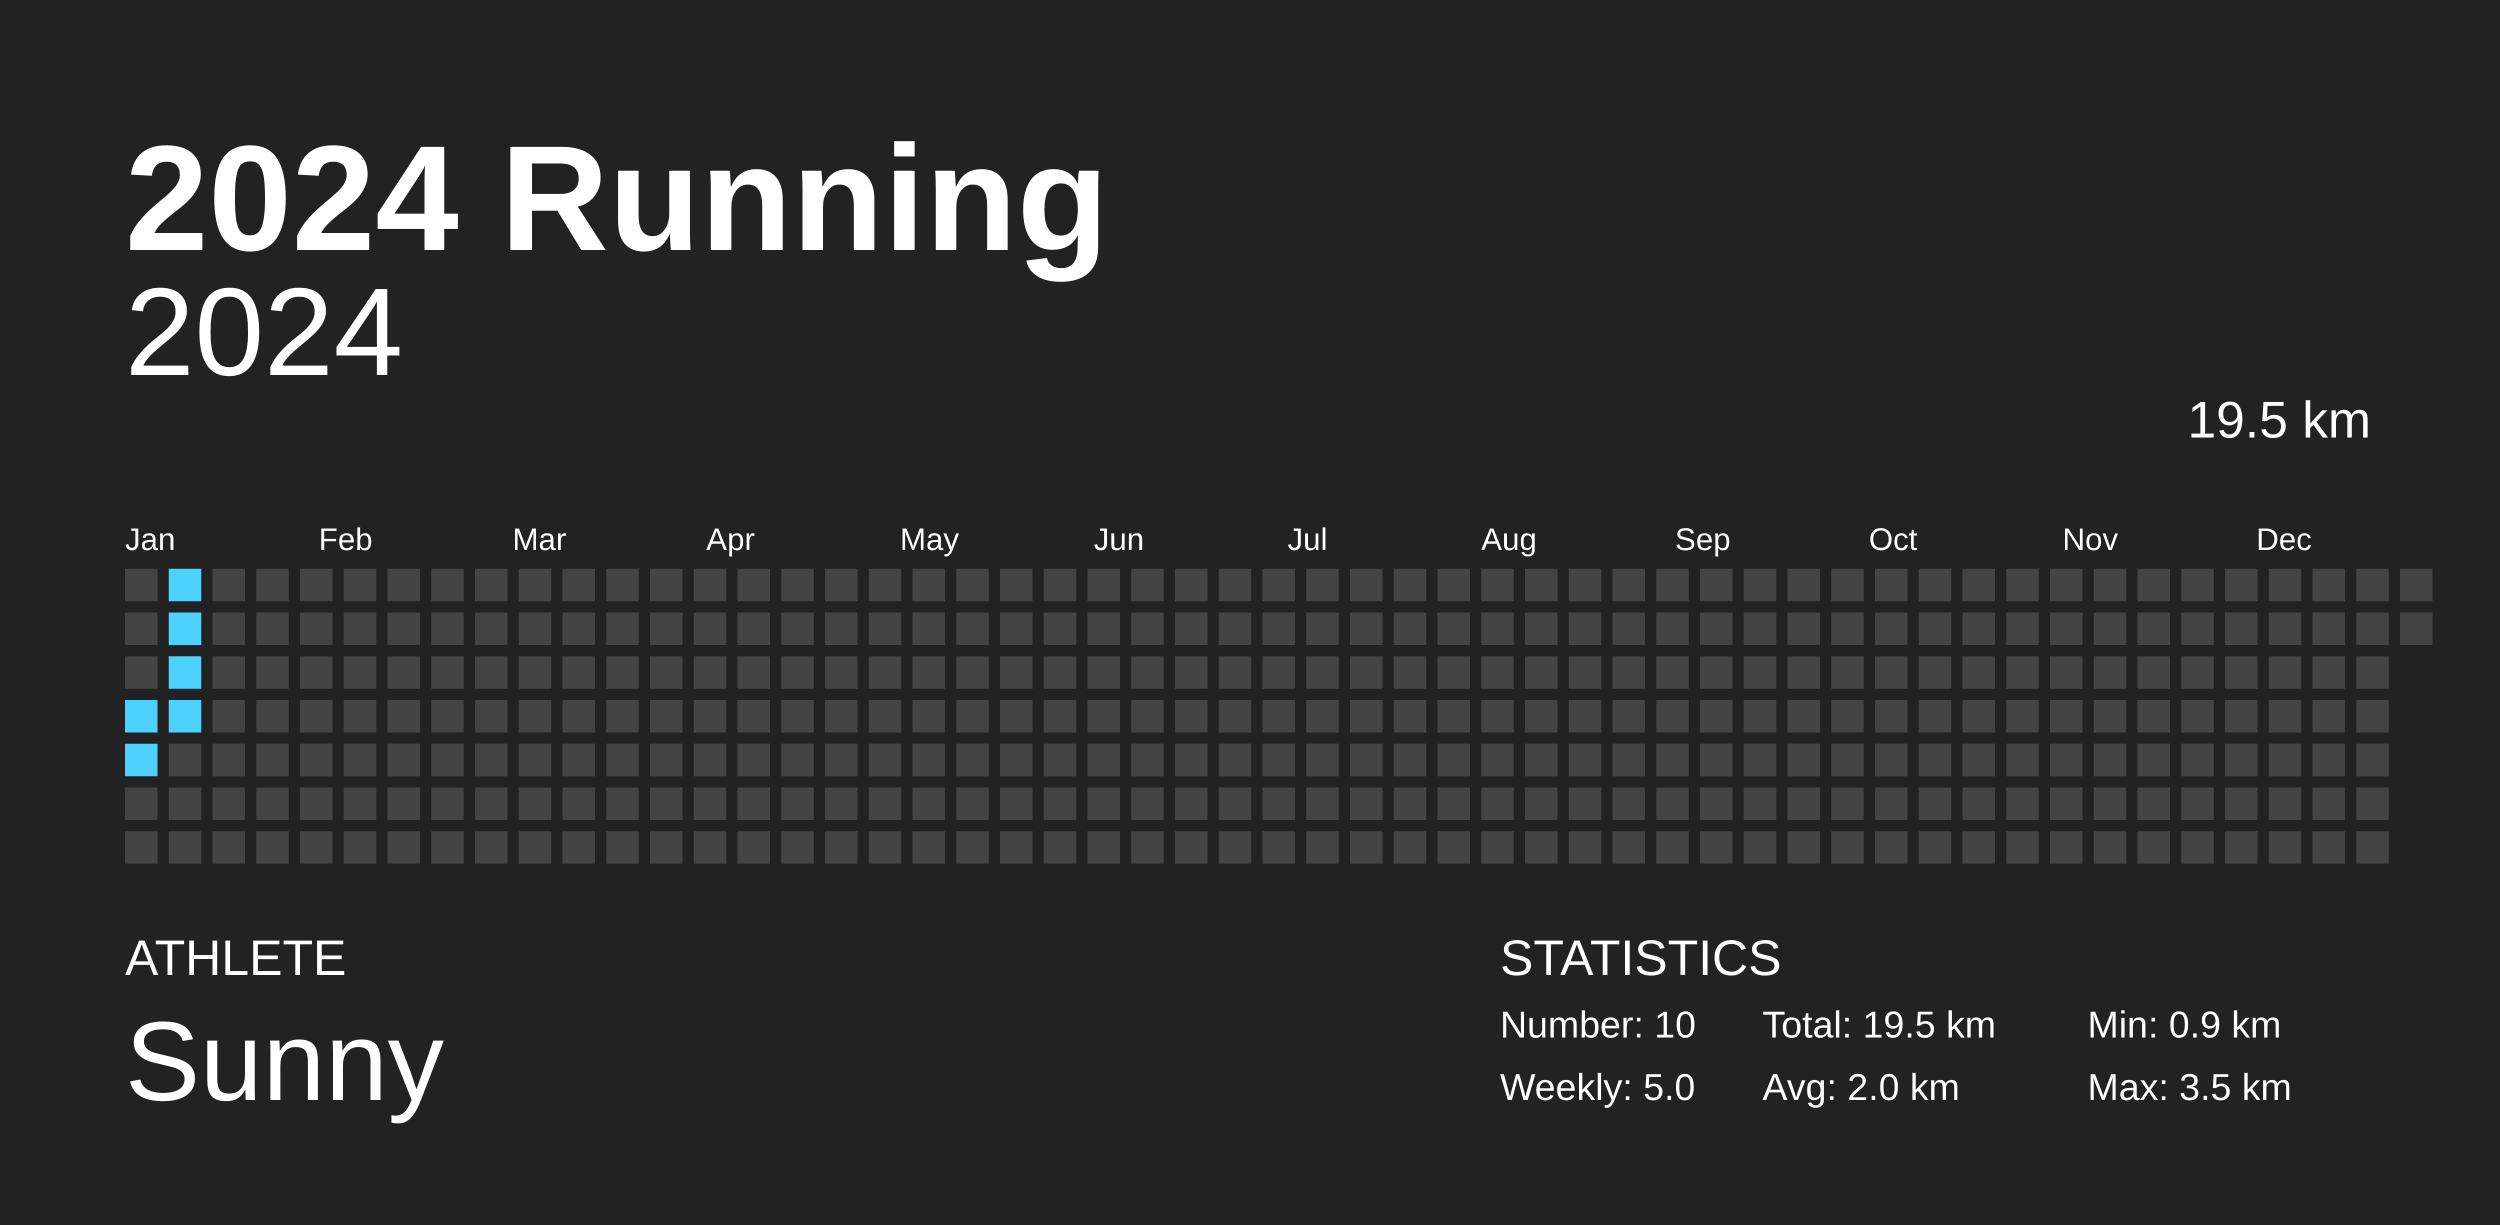
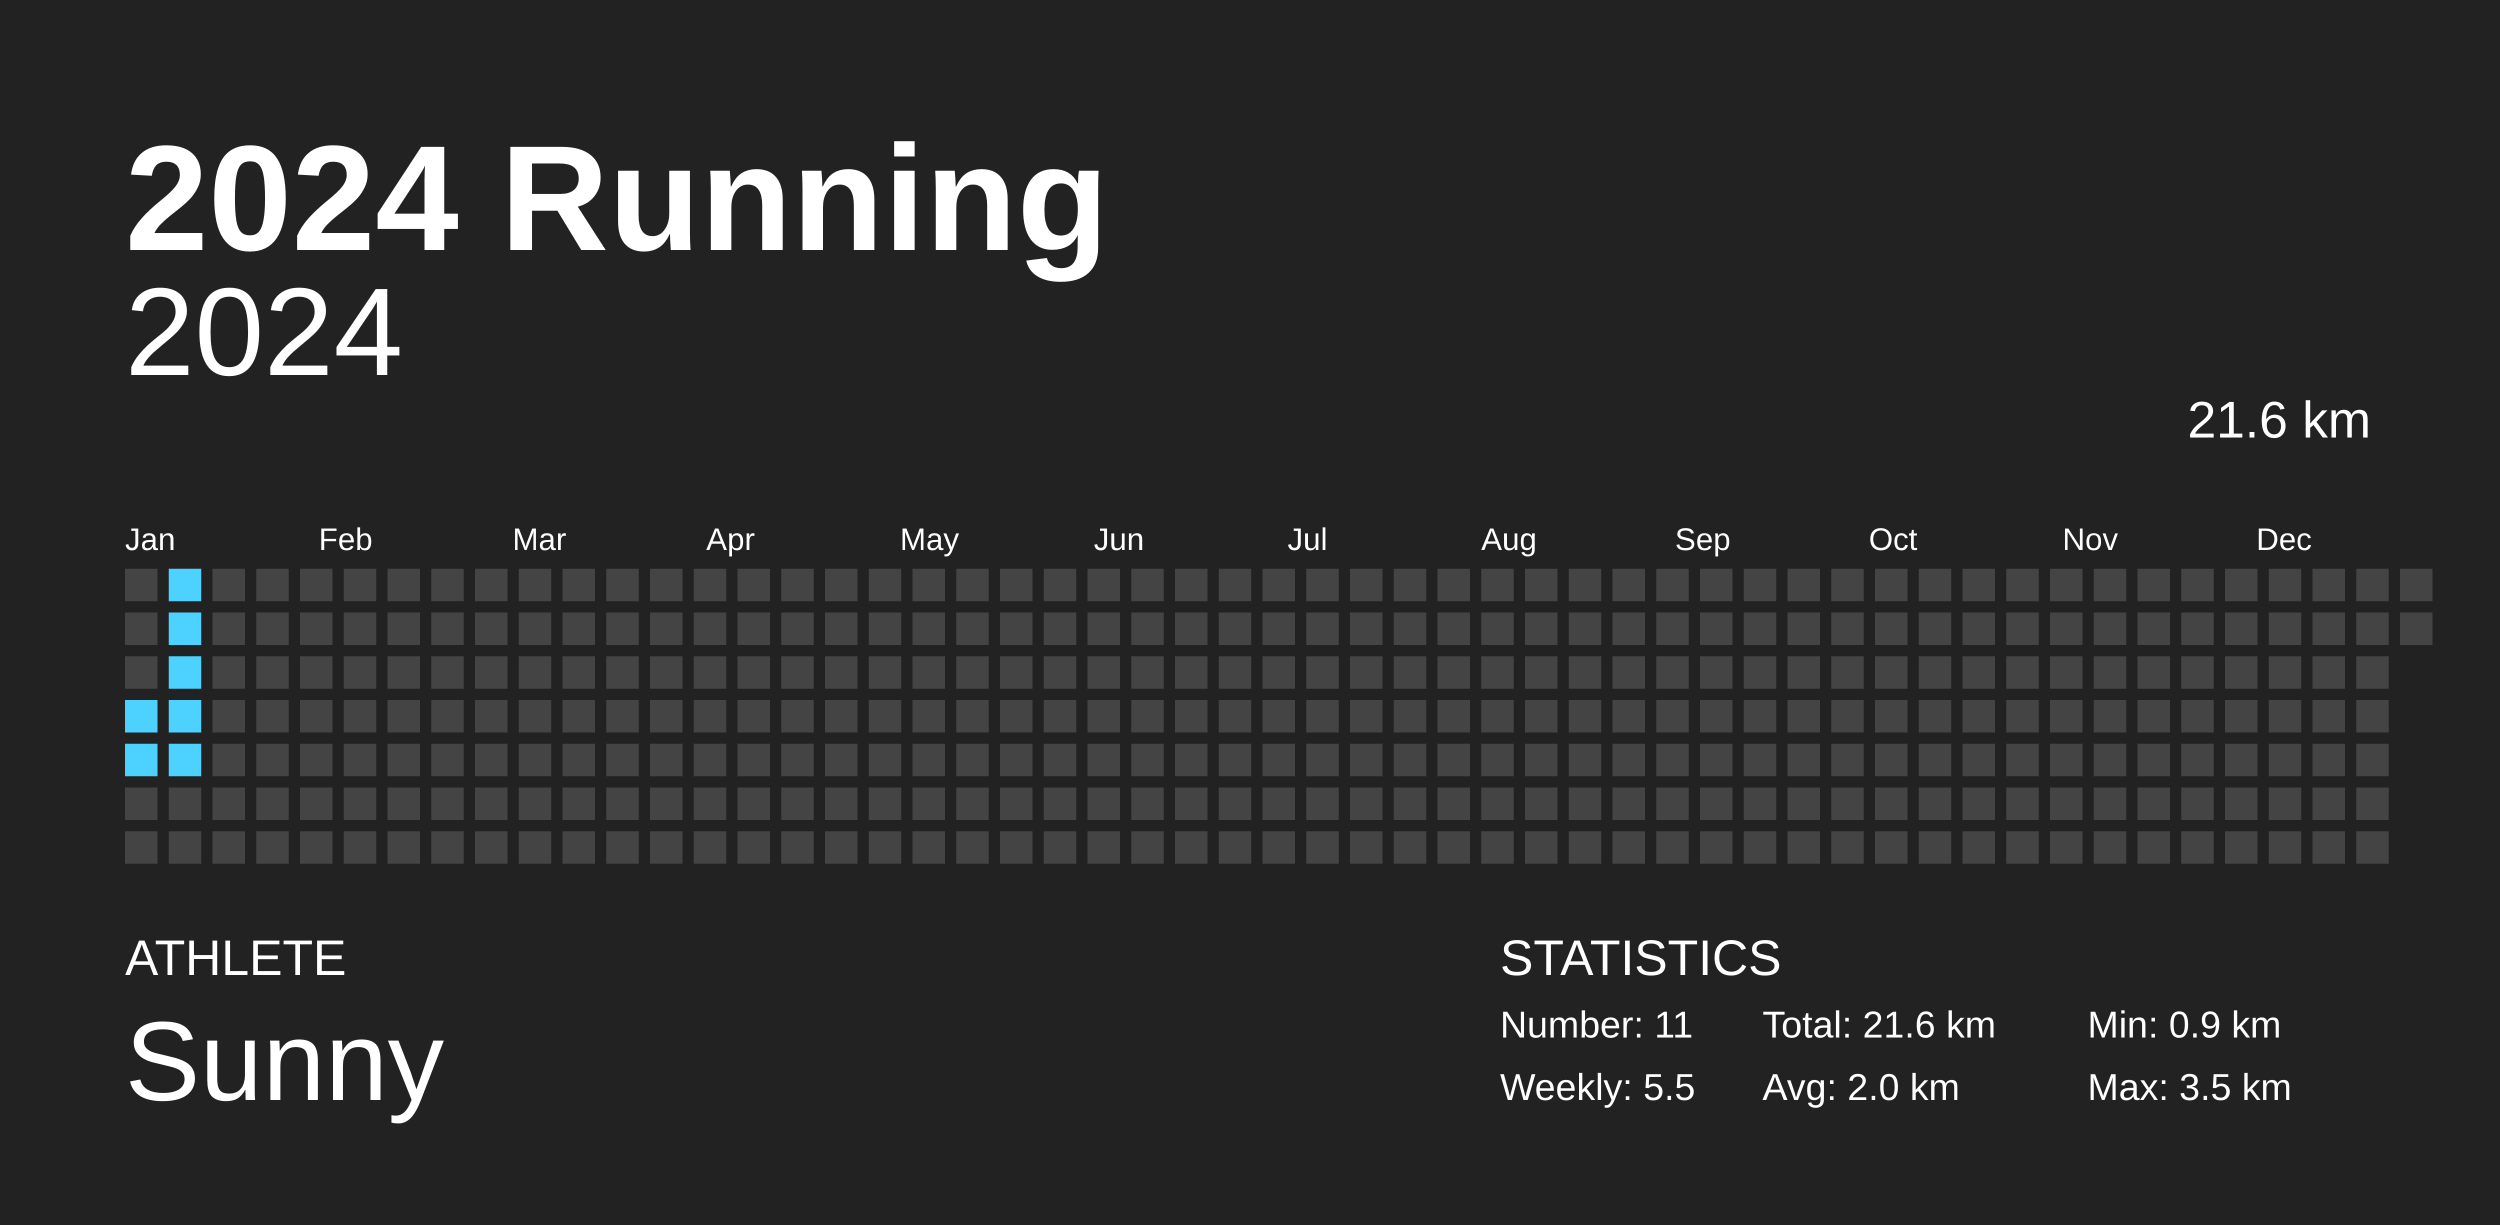
<svg xmlns="http://www.w3.org/2000/svg" baseProfile="full" height="98mm" version="1.1" viewBox="0,0,200,98" width="200mm">
  <defs />
  <rect fill="#222222" height="98" width="200" x="0" y="0" />
  <text fill="#FFFFFF" style="font-size:12px; font-family:Arial; font-weight:bold;" x="10" y="20">2024 Running</text>
  <text fill="#FFFFFF" style="font-size:4px; font-family:Arial" x="10" y="78">ATHLETE</text>
  <text fill="#FFFFFF" style="font-size:9px; font-family:Arial" x="10" y="88">Sunny</text>
  <text fill="#FFFFFF" style="font-size:4px; font-family:Arial" x="120" y="78">STATISTICS</text>
-   <text fill="#FFFFFF" style="font-size:3px; font-family:Arial" x="120" y="83">Number: 10</text>
-   <text fill="#FFFFFF" style="font-size:3px; font-family:Arial" x="120" y="88">Weekly: 5.0</text>
-   <text fill="#FFFFFF" style="font-size:3px; font-family:Arial" x="141" y="83">Total: 19.5 km</text>
+   <text fill="#FFFFFF" style="font-size:3px; font-family:Arial" x="120" y="83">Number: 11</text>
+   <text fill="#FFFFFF" style="font-size:3px; font-family:Arial" x="120" y="88">Weekly: 5.5</text>
+   <text fill="#FFFFFF" style="font-size:3px; font-family:Arial" x="141" y="83">Total: 21.6 km</text>
  <text fill="#FFFFFF" style="font-size:3px; font-family:Arial" x="141" y="88">Avg: 2.0 km</text>
  <text fill="#FFFFFF" style="font-size:3px; font-family:Arial" x="167" y="83">Min: 0.9 km</text>
  <text fill="#FFFFFF" style="font-size:3px; font-family:Arial" x="167" y="88">Max: 3.5 km</text>
  <text alignment-baseline="hanging" fill="#FFFFFF" style="font-size:10.0px; font-family:Arial;" x="10" y="30">2024</text>
-   <text alignment-baseline="hanging" fill="#FFFFFF" style="font-size:4.125px; font-family:Arial;" x="175" y="35">19.5 km</text>
+   <text alignment-baseline="hanging" fill="#FFFFFF" style="font-size:4.125px; font-family:Arial;" x="175" y="35">21.6 km</text>
  <text fill="#FFFFFF" style="font-size:2.5px; font-family:Arial" x="10.0" y="44">Jan</text>
  <text fill="#FFFFFF" style="font-size:2.5px; font-family:Arial" x="25.5" y="44">Feb</text>
  <text fill="#FFFFFF" style="font-size:2.5px; font-family:Arial" x="41.0" y="44">Mar</text>
  <text fill="#FFFFFF" style="font-size:2.5px; font-family:Arial" x="56.5" y="44">Apr</text>
  <text fill="#FFFFFF" style="font-size:2.5px; font-family:Arial" x="72.0" y="44">May</text>
  <text fill="#FFFFFF" style="font-size:2.5px; font-family:Arial" x="87.5" y="44">Jun</text>
  <text fill="#FFFFFF" style="font-size:2.5px; font-family:Arial" x="103.0" y="44">Jul</text>
  <text fill="#FFFFFF" style="font-size:2.5px; font-family:Arial" x="118.5" y="44">Aug</text>
  <text fill="#FFFFFF" style="font-size:2.5px; font-family:Arial" x="134.0" y="44">Sep</text>
  <text fill="#FFFFFF" style="font-size:2.5px; font-family:Arial" x="149.5" y="44">Oct</text>
  <text fill="#FFFFFF" style="font-size:2.5px; font-family:Arial" x="165.0" y="44">Nov</text>
  <text fill="#FFFFFF" style="font-size:2.5px; font-family:Arial" x="180.5" y="44">Dec</text>
  <rect fill="#444444" height="2.6" width="2.6" x="10.0" y="45.5" />
  <rect fill="#444444" height="2.6" width="2.6" x="10.0" y="49.0" />
  <rect fill="#444444" height="2.6" width="2.6" x="10.0" y="52.5" />
  <rect fill="#4dd2ff" height="2.6" width="2.6" x="10.0" y="56.0" />
  <rect fill="#4dd2ff" height="2.6" width="2.6" x="10.0" y="59.5" />
  <rect fill="#444444" height="2.6" width="2.6" x="10.0" y="63.0" />
  <rect fill="#444444" height="2.6" width="2.6" x="10.0" y="66.5" />
  <rect fill="#4dd2ff" height="2.6" width="2.6" x="13.5" y="45.5" />
  <rect fill="#4dd2ff" height="2.6" width="2.6" x="13.5" y="49.0" />
  <rect fill="#4dd2ff" height="2.6" width="2.6" x="13.5" y="52.5" />
  <rect fill="#4dd2ff" height="2.6" width="2.6" x="13.5" y="56.0" />
-   <rect fill="#444444" height="2.6" width="2.6" x="13.5" y="59.5" />
+   <rect fill="#4dd2ff" height="2.6" width="2.6" x="13.5" y="59.5" />
  <rect fill="#444444" height="2.6" width="2.6" x="13.5" y="63.0" />
  <rect fill="#444444" height="2.6" width="2.6" x="13.5" y="66.5" />
  <rect fill="#444444" height="2.6" width="2.6" x="17.0" y="45.5" />
  <rect fill="#444444" height="2.6" width="2.6" x="17.0" y="49.0" />
  <rect fill="#444444" height="2.6" width="2.6" x="17.0" y="52.5" />
  <rect fill="#444444" height="2.6" width="2.6" x="17.0" y="56.0" />
  <rect fill="#444444" height="2.6" width="2.6" x="17.0" y="59.5" />
  <rect fill="#444444" height="2.6" width="2.6" x="17.0" y="63.0" />
  <rect fill="#444444" height="2.6" width="2.6" x="17.0" y="66.5" />
  <rect fill="#444444" height="2.6" width="2.6" x="20.5" y="45.5" />
  <rect fill="#444444" height="2.6" width="2.6" x="20.5" y="49.0" />
  <rect fill="#444444" height="2.6" width="2.6" x="20.5" y="52.5" />
  <rect fill="#444444" height="2.6" width="2.6" x="20.5" y="56.0" />
  <rect fill="#444444" height="2.6" width="2.6" x="20.5" y="59.5" />
  <rect fill="#444444" height="2.6" width="2.6" x="20.5" y="63.0" />
  <rect fill="#444444" height="2.6" width="2.6" x="20.5" y="66.5" />
  <rect fill="#444444" height="2.6" width="2.6" x="24.0" y="45.5" />
  <rect fill="#444444" height="2.6" width="2.6" x="24.0" y="49.0" />
  <rect fill="#444444" height="2.6" width="2.6" x="24.0" y="52.5" />
  <rect fill="#444444" height="2.6" width="2.6" x="24.0" y="56.0" />
  <rect fill="#444444" height="2.6" width="2.6" x="24.0" y="59.5" />
  <rect fill="#444444" height="2.6" width="2.6" x="24.0" y="63.0" />
  <rect fill="#444444" height="2.6" width="2.6" x="24.0" y="66.5" />
  <rect fill="#444444" height="2.6" width="2.6" x="27.5" y="45.5" />
  <rect fill="#444444" height="2.6" width="2.6" x="27.5" y="49.0" />
  <rect fill="#444444" height="2.6" width="2.6" x="27.5" y="52.5" />
  <rect fill="#444444" height="2.6" width="2.6" x="27.5" y="56.0" />
  <rect fill="#444444" height="2.6" width="2.6" x="27.5" y="59.5" />
  <rect fill="#444444" height="2.6" width="2.6" x="27.5" y="63.0" />
  <rect fill="#444444" height="2.6" width="2.6" x="27.5" y="66.5" />
  <rect fill="#444444" height="2.6" width="2.6" x="31.0" y="45.5" />
  <rect fill="#444444" height="2.6" width="2.6" x="31.0" y="49.0" />
  <rect fill="#444444" height="2.6" width="2.6" x="31.0" y="52.5" />
  <rect fill="#444444" height="2.6" width="2.6" x="31.0" y="56.0" />
  <rect fill="#444444" height="2.6" width="2.6" x="31.0" y="59.5" />
  <rect fill="#444444" height="2.6" width="2.6" x="31.0" y="63.0" />
  <rect fill="#444444" height="2.6" width="2.6" x="31.0" y="66.5" />
  <rect fill="#444444" height="2.6" width="2.6" x="34.5" y="45.5" />
  <rect fill="#444444" height="2.6" width="2.6" x="34.5" y="49.0" />
  <rect fill="#444444" height="2.6" width="2.6" x="34.5" y="52.5" />
  <rect fill="#444444" height="2.6" width="2.6" x="34.5" y="56.0" />
  <rect fill="#444444" height="2.6" width="2.6" x="34.5" y="59.5" />
  <rect fill="#444444" height="2.6" width="2.6" x="34.5" y="63.0" />
  <rect fill="#444444" height="2.6" width="2.6" x="34.5" y="66.5" />
  <rect fill="#444444" height="2.6" width="2.6" x="38.0" y="45.5" />
  <rect fill="#444444" height="2.6" width="2.6" x="38.0" y="49.0" />
  <rect fill="#444444" height="2.6" width="2.6" x="38.0" y="52.5" />
  <rect fill="#444444" height="2.6" width="2.6" x="38.0" y="56.0" />
  <rect fill="#444444" height="2.6" width="2.6" x="38.0" y="59.5" />
  <rect fill="#444444" height="2.6" width="2.6" x="38.0" y="63.0" />
  <rect fill="#444444" height="2.6" width="2.6" x="38.0" y="66.5" />
  <rect fill="#444444" height="2.6" width="2.6" x="41.5" y="45.5" />
  <rect fill="#444444" height="2.6" width="2.6" x="41.5" y="49.0" />
  <rect fill="#444444" height="2.6" width="2.6" x="41.5" y="52.5" />
  <rect fill="#444444" height="2.6" width="2.6" x="41.5" y="56.0" />
  <rect fill="#444444" height="2.6" width="2.6" x="41.5" y="59.5" />
  <rect fill="#444444" height="2.6" width="2.6" x="41.5" y="63.0" />
  <rect fill="#444444" height="2.6" width="2.6" x="41.5" y="66.5" />
  <rect fill="#444444" height="2.6" width="2.6" x="45.0" y="45.5" />
  <rect fill="#444444" height="2.6" width="2.6" x="45.0" y="49.0" />
  <rect fill="#444444" height="2.6" width="2.6" x="45.0" y="52.5" />
  <rect fill="#444444" height="2.6" width="2.6" x="45.0" y="56.0" />
  <rect fill="#444444" height="2.6" width="2.6" x="45.0" y="59.5" />
  <rect fill="#444444" height="2.6" width="2.6" x="45.0" y="63.0" />
  <rect fill="#444444" height="2.6" width="2.6" x="45.0" y="66.5" />
  <rect fill="#444444" height="2.6" width="2.6" x="48.5" y="45.5" />
  <rect fill="#444444" height="2.6" width="2.6" x="48.5" y="49.0" />
  <rect fill="#444444" height="2.6" width="2.6" x="48.5" y="52.5" />
  <rect fill="#444444" height="2.6" width="2.6" x="48.5" y="56.0" />
  <rect fill="#444444" height="2.6" width="2.6" x="48.5" y="59.5" />
  <rect fill="#444444" height="2.6" width="2.6" x="48.5" y="63.0" />
  <rect fill="#444444" height="2.6" width="2.6" x="48.5" y="66.5" />
  <rect fill="#444444" height="2.6" width="2.6" x="52.0" y="45.5" />
  <rect fill="#444444" height="2.6" width="2.6" x="52.0" y="49.0" />
  <rect fill="#444444" height="2.6" width="2.6" x="52.0" y="52.5" />
  <rect fill="#444444" height="2.6" width="2.6" x="52.0" y="56.0" />
  <rect fill="#444444" height="2.6" width="2.6" x="52.0" y="59.5" />
  <rect fill="#444444" height="2.6" width="2.6" x="52.0" y="63.0" />
  <rect fill="#444444" height="2.6" width="2.6" x="52.0" y="66.5" />
  <rect fill="#444444" height="2.6" width="2.6" x="55.5" y="45.5" />
  <rect fill="#444444" height="2.6" width="2.6" x="55.5" y="49.0" />
  <rect fill="#444444" height="2.6" width="2.6" x="55.5" y="52.5" />
  <rect fill="#444444" height="2.6" width="2.6" x="55.5" y="56.0" />
  <rect fill="#444444" height="2.6" width="2.6" x="55.5" y="59.5" />
  <rect fill="#444444" height="2.6" width="2.6" x="55.5" y="63.0" />
  <rect fill="#444444" height="2.6" width="2.6" x="55.5" y="66.5" />
  <rect fill="#444444" height="2.6" width="2.6" x="59.0" y="45.5" />
  <rect fill="#444444" height="2.6" width="2.6" x="59.0" y="49.0" />
  <rect fill="#444444" height="2.6" width="2.6" x="59.0" y="52.5" />
  <rect fill="#444444" height="2.6" width="2.6" x="59.0" y="56.0" />
  <rect fill="#444444" height="2.6" width="2.6" x="59.0" y="59.5" />
  <rect fill="#444444" height="2.6" width="2.6" x="59.0" y="63.0" />
  <rect fill="#444444" height="2.6" width="2.6" x="59.0" y="66.5" />
  <rect fill="#444444" height="2.6" width="2.6" x="62.5" y="45.5" />
  <rect fill="#444444" height="2.6" width="2.6" x="62.5" y="49.0" />
  <rect fill="#444444" height="2.6" width="2.6" x="62.5" y="52.5" />
  <rect fill="#444444" height="2.6" width="2.6" x="62.5" y="56.0" />
  <rect fill="#444444" height="2.6" width="2.6" x="62.5" y="59.5" />
  <rect fill="#444444" height="2.6" width="2.6" x="62.5" y="63.0" />
  <rect fill="#444444" height="2.6" width="2.6" x="62.5" y="66.5" />
  <rect fill="#444444" height="2.6" width="2.6" x="66.0" y="45.5" />
  <rect fill="#444444" height="2.6" width="2.6" x="66.0" y="49.0" />
  <rect fill="#444444" height="2.6" width="2.6" x="66.0" y="52.5" />
  <rect fill="#444444" height="2.6" width="2.6" x="66.0" y="56.0" />
  <rect fill="#444444" height="2.6" width="2.6" x="66.0" y="59.5" />
  <rect fill="#444444" height="2.6" width="2.6" x="66.0" y="63.0" />
  <rect fill="#444444" height="2.6" width="2.6" x="66.0" y="66.5" />
  <rect fill="#444444" height="2.6" width="2.6" x="69.5" y="45.5" />
  <rect fill="#444444" height="2.6" width="2.6" x="69.5" y="49.0" />
  <rect fill="#444444" height="2.6" width="2.6" x="69.5" y="52.5" />
  <rect fill="#444444" height="2.6" width="2.6" x="69.5" y="56.0" />
  <rect fill="#444444" height="2.6" width="2.6" x="69.5" y="59.5" />
  <rect fill="#444444" height="2.6" width="2.6" x="69.5" y="63.0" />
  <rect fill="#444444" height="2.6" width="2.6" x="69.5" y="66.5" />
  <rect fill="#444444" height="2.6" width="2.6" x="73.0" y="45.5" />
  <rect fill="#444444" height="2.6" width="2.6" x="73.0" y="49.0" />
  <rect fill="#444444" height="2.6" width="2.6" x="73.0" y="52.5" />
  <rect fill="#444444" height="2.6" width="2.6" x="73.0" y="56.0" />
  <rect fill="#444444" height="2.6" width="2.6" x="73.0" y="59.5" />
  <rect fill="#444444" height="2.6" width="2.6" x="73.0" y="63.0" />
  <rect fill="#444444" height="2.6" width="2.6" x="73.0" y="66.5" />
  <rect fill="#444444" height="2.6" width="2.6" x="76.5" y="45.5" />
  <rect fill="#444444" height="2.6" width="2.6" x="76.5" y="49.0" />
  <rect fill="#444444" height="2.6" width="2.6" x="76.5" y="52.5" />
  <rect fill="#444444" height="2.6" width="2.6" x="76.5" y="56.0" />
  <rect fill="#444444" height="2.6" width="2.6" x="76.5" y="59.5" />
  <rect fill="#444444" height="2.6" width="2.6" x="76.5" y="63.0" />
  <rect fill="#444444" height="2.6" width="2.6" x="76.5" y="66.5" />
  <rect fill="#444444" height="2.6" width="2.6" x="80.0" y="45.5" />
  <rect fill="#444444" height="2.6" width="2.6" x="80.0" y="49.0" />
  <rect fill="#444444" height="2.6" width="2.6" x="80.0" y="52.5" />
  <rect fill="#444444" height="2.6" width="2.6" x="80.0" y="56.0" />
  <rect fill="#444444" height="2.6" width="2.6" x="80.0" y="59.5" />
  <rect fill="#444444" height="2.6" width="2.6" x="80.0" y="63.0" />
  <rect fill="#444444" height="2.6" width="2.6" x="80.0" y="66.5" />
  <rect fill="#444444" height="2.6" width="2.6" x="83.5" y="45.5" />
  <rect fill="#444444" height="2.6" width="2.6" x="83.5" y="49.0" />
  <rect fill="#444444" height="2.6" width="2.6" x="83.5" y="52.5" />
  <rect fill="#444444" height="2.6" width="2.6" x="83.5" y="56.0" />
  <rect fill="#444444" height="2.6" width="2.6" x="83.5" y="59.5" />
  <rect fill="#444444" height="2.6" width="2.6" x="83.5" y="63.0" />
  <rect fill="#444444" height="2.6" width="2.6" x="83.5" y="66.5" />
  <rect fill="#444444" height="2.6" width="2.6" x="87.0" y="45.5" />
  <rect fill="#444444" height="2.6" width="2.6" x="87.0" y="49.0" />
  <rect fill="#444444" height="2.6" width="2.6" x="87.0" y="52.5" />
  <rect fill="#444444" height="2.6" width="2.6" x="87.0" y="56.0" />
  <rect fill="#444444" height="2.6" width="2.6" x="87.0" y="59.5" />
  <rect fill="#444444" height="2.6" width="2.6" x="87.0" y="63.0" />
  <rect fill="#444444" height="2.6" width="2.6" x="87.0" y="66.5" />
  <rect fill="#444444" height="2.6" width="2.6" x="90.5" y="45.5" />
  <rect fill="#444444" height="2.6" width="2.6" x="90.5" y="49.0" />
  <rect fill="#444444" height="2.6" width="2.6" x="90.5" y="52.5" />
  <rect fill="#444444" height="2.6" width="2.6" x="90.5" y="56.0" />
  <rect fill="#444444" height="2.6" width="2.6" x="90.5" y="59.5" />
  <rect fill="#444444" height="2.6" width="2.6" x="90.5" y="63.0" />
  <rect fill="#444444" height="2.6" width="2.6" x="90.5" y="66.5" />
  <rect fill="#444444" height="2.6" width="2.6" x="94.0" y="45.5" />
  <rect fill="#444444" height="2.6" width="2.6" x="94.0" y="49.0" />
  <rect fill="#444444" height="2.6" width="2.6" x="94.0" y="52.5" />
  <rect fill="#444444" height="2.6" width="2.6" x="94.0" y="56.0" />
  <rect fill="#444444" height="2.6" width="2.6" x="94.0" y="59.5" />
  <rect fill="#444444" height="2.6" width="2.6" x="94.0" y="63.0" />
  <rect fill="#444444" height="2.6" width="2.6" x="94.0" y="66.5" />
  <rect fill="#444444" height="2.6" width="2.6" x="97.5" y="45.5" />
  <rect fill="#444444" height="2.6" width="2.6" x="97.5" y="49.0" />
  <rect fill="#444444" height="2.6" width="2.6" x="97.5" y="52.5" />
  <rect fill="#444444" height="2.6" width="2.6" x="97.5" y="56.0" />
  <rect fill="#444444" height="2.6" width="2.6" x="97.5" y="59.5" />
  <rect fill="#444444" height="2.6" width="2.6" x="97.5" y="63.0" />
  <rect fill="#444444" height="2.6" width="2.6" x="97.5" y="66.5" />
  <rect fill="#444444" height="2.6" width="2.6" x="101.0" y="45.5" />
  <rect fill="#444444" height="2.6" width="2.6" x="101.0" y="49.0" />
  <rect fill="#444444" height="2.6" width="2.6" x="101.0" y="52.5" />
  <rect fill="#444444" height="2.6" width="2.6" x="101.0" y="56.0" />
  <rect fill="#444444" height="2.6" width="2.6" x="101.0" y="59.5" />
  <rect fill="#444444" height="2.6" width="2.6" x="101.0" y="63.0" />
  <rect fill="#444444" height="2.6" width="2.6" x="101.0" y="66.5" />
  <rect fill="#444444" height="2.6" width="2.6" x="104.5" y="45.5" />
  <rect fill="#444444" height="2.6" width="2.6" x="104.5" y="49.0" />
  <rect fill="#444444" height="2.6" width="2.6" x="104.5" y="52.5" />
  <rect fill="#444444" height="2.6" width="2.6" x="104.5" y="56.0" />
  <rect fill="#444444" height="2.6" width="2.6" x="104.5" y="59.5" />
  <rect fill="#444444" height="2.6" width="2.6" x="104.5" y="63.0" />
  <rect fill="#444444" height="2.6" width="2.6" x="104.5" y="66.5" />
  <rect fill="#444444" height="2.6" width="2.6" x="108.0" y="45.5" />
  <rect fill="#444444" height="2.6" width="2.6" x="108.0" y="49.0" />
  <rect fill="#444444" height="2.6" width="2.6" x="108.0" y="52.5" />
  <rect fill="#444444" height="2.6" width="2.6" x="108.0" y="56.0" />
  <rect fill="#444444" height="2.6" width="2.6" x="108.0" y="59.5" />
  <rect fill="#444444" height="2.6" width="2.6" x="108.0" y="63.0" />
  <rect fill="#444444" height="2.6" width="2.6" x="108.0" y="66.5" />
  <rect fill="#444444" height="2.6" width="2.6" x="111.5" y="45.5" />
  <rect fill="#444444" height="2.6" width="2.6" x="111.5" y="49.0" />
  <rect fill="#444444" height="2.6" width="2.6" x="111.5" y="52.5" />
  <rect fill="#444444" height="2.6" width="2.6" x="111.5" y="56.0" />
  <rect fill="#444444" height="2.6" width="2.6" x="111.5" y="59.5" />
  <rect fill="#444444" height="2.6" width="2.6" x="111.5" y="63.0" />
  <rect fill="#444444" height="2.6" width="2.6" x="111.5" y="66.5" />
  <rect fill="#444444" height="2.6" width="2.6" x="115.0" y="45.5" />
  <rect fill="#444444" height="2.6" width="2.6" x="115.0" y="49.0" />
  <rect fill="#444444" height="2.6" width="2.6" x="115.0" y="52.5" />
  <rect fill="#444444" height="2.6" width="2.6" x="115.0" y="56.0" />
  <rect fill="#444444" height="2.6" width="2.6" x="115.0" y="59.5" />
  <rect fill="#444444" height="2.6" width="2.6" x="115.0" y="63.0" />
  <rect fill="#444444" height="2.6" width="2.6" x="115.0" y="66.5" />
  <rect fill="#444444" height="2.6" width="2.6" x="118.5" y="45.5" />
  <rect fill="#444444" height="2.6" width="2.6" x="118.5" y="49.0" />
  <rect fill="#444444" height="2.6" width="2.6" x="118.5" y="52.5" />
  <rect fill="#444444" height="2.6" width="2.6" x="118.5" y="56.0" />
  <rect fill="#444444" height="2.6" width="2.6" x="118.5" y="59.5" />
  <rect fill="#444444" height="2.6" width="2.6" x="118.5" y="63.0" />
  <rect fill="#444444" height="2.6" width="2.6" x="118.5" y="66.5" />
  <rect fill="#444444" height="2.6" width="2.6" x="122.0" y="45.5" />
  <rect fill="#444444" height="2.6" width="2.6" x="122.0" y="49.0" />
  <rect fill="#444444" height="2.6" width="2.6" x="122.0" y="52.5" />
  <rect fill="#444444" height="2.6" width="2.6" x="122.0" y="56.0" />
  <rect fill="#444444" height="2.6" width="2.6" x="122.0" y="59.5" />
  <rect fill="#444444" height="2.6" width="2.6" x="122.0" y="63.0" />
  <rect fill="#444444" height="2.6" width="2.6" x="122.0" y="66.5" />
  <rect fill="#444444" height="2.6" width="2.6" x="125.5" y="45.5" />
  <rect fill="#444444" height="2.6" width="2.6" x="125.5" y="49.0" />
  <rect fill="#444444" height="2.6" width="2.6" x="125.5" y="52.5" />
  <rect fill="#444444" height="2.6" width="2.6" x="125.5" y="56.0" />
  <rect fill="#444444" height="2.6" width="2.6" x="125.5" y="59.5" />
  <rect fill="#444444" height="2.6" width="2.6" x="125.5" y="63.0" />
  <rect fill="#444444" height="2.6" width="2.6" x="125.5" y="66.5" />
  <rect fill="#444444" height="2.6" width="2.6" x="129.0" y="45.5" />
  <rect fill="#444444" height="2.6" width="2.6" x="129.0" y="49.0" />
  <rect fill="#444444" height="2.6" width="2.6" x="129.0" y="52.5" />
  <rect fill="#444444" height="2.6" width="2.6" x="129.0" y="56.0" />
  <rect fill="#444444" height="2.6" width="2.6" x="129.0" y="59.5" />
  <rect fill="#444444" height="2.6" width="2.6" x="129.0" y="63.0" />
  <rect fill="#444444" height="2.6" width="2.6" x="129.0" y="66.5" />
  <rect fill="#444444" height="2.6" width="2.6" x="132.5" y="45.5" />
  <rect fill="#444444" height="2.6" width="2.6" x="132.5" y="49.0" />
  <rect fill="#444444" height="2.6" width="2.6" x="132.5" y="52.5" />
  <rect fill="#444444" height="2.6" width="2.6" x="132.5" y="56.0" />
  <rect fill="#444444" height="2.6" width="2.6" x="132.5" y="59.5" />
  <rect fill="#444444" height="2.6" width="2.6" x="132.5" y="63.0" />
  <rect fill="#444444" height="2.6" width="2.6" x="132.5" y="66.5" />
  <rect fill="#444444" height="2.6" width="2.6" x="136.0" y="45.5" />
  <rect fill="#444444" height="2.6" width="2.6" x="136.0" y="49.0" />
  <rect fill="#444444" height="2.6" width="2.6" x="136.0" y="52.5" />
  <rect fill="#444444" height="2.6" width="2.6" x="136.0" y="56.0" />
  <rect fill="#444444" height="2.6" width="2.6" x="136.0" y="59.5" />
  <rect fill="#444444" height="2.6" width="2.6" x="136.0" y="63.0" />
  <rect fill="#444444" height="2.6" width="2.6" x="136.0" y="66.5" />
  <rect fill="#444444" height="2.6" width="2.6" x="139.5" y="45.5" />
  <rect fill="#444444" height="2.6" width="2.6" x="139.5" y="49.0" />
  <rect fill="#444444" height="2.6" width="2.6" x="139.5" y="52.5" />
  <rect fill="#444444" height="2.6" width="2.6" x="139.5" y="56.0" />
  <rect fill="#444444" height="2.6" width="2.6" x="139.5" y="59.5" />
  <rect fill="#444444" height="2.6" width="2.6" x="139.5" y="63.0" />
  <rect fill="#444444" height="2.6" width="2.6" x="139.5" y="66.5" />
  <rect fill="#444444" height="2.6" width="2.6" x="143.0" y="45.5" />
  <rect fill="#444444" height="2.6" width="2.6" x="143.0" y="49.0" />
  <rect fill="#444444" height="2.6" width="2.6" x="143.0" y="52.5" />
  <rect fill="#444444" height="2.6" width="2.6" x="143.0" y="56.0" />
  <rect fill="#444444" height="2.6" width="2.6" x="143.0" y="59.5" />
  <rect fill="#444444" height="2.6" width="2.6" x="143.0" y="63.0" />
  <rect fill="#444444" height="2.6" width="2.6" x="143.0" y="66.5" />
  <rect fill="#444444" height="2.6" width="2.6" x="146.5" y="45.5" />
  <rect fill="#444444" height="2.6" width="2.6" x="146.5" y="49.0" />
  <rect fill="#444444" height="2.6" width="2.6" x="146.5" y="52.5" />
  <rect fill="#444444" height="2.6" width="2.6" x="146.5" y="56.0" />
  <rect fill="#444444" height="2.6" width="2.6" x="146.5" y="59.5" />
  <rect fill="#444444" height="2.6" width="2.6" x="146.5" y="63.0" />
  <rect fill="#444444" height="2.6" width="2.6" x="146.5" y="66.5" />
  <rect fill="#444444" height="2.6" width="2.6" x="150.0" y="45.5" />
  <rect fill="#444444" height="2.6" width="2.6" x="150.0" y="49.0" />
  <rect fill="#444444" height="2.6" width="2.6" x="150.0" y="52.5" />
  <rect fill="#444444" height="2.6" width="2.6" x="150.0" y="56.0" />
  <rect fill="#444444" height="2.6" width="2.6" x="150.0" y="59.5" />
  <rect fill="#444444" height="2.6" width="2.6" x="150.0" y="63.0" />
  <rect fill="#444444" height="2.6" width="2.6" x="150.0" y="66.5" />
  <rect fill="#444444" height="2.6" width="2.6" x="153.5" y="45.5" />
  <rect fill="#444444" height="2.6" width="2.6" x="153.5" y="49.0" />
  <rect fill="#444444" height="2.6" width="2.6" x="153.5" y="52.5" />
  <rect fill="#444444" height="2.6" width="2.6" x="153.5" y="56.0" />
  <rect fill="#444444" height="2.6" width="2.6" x="153.5" y="59.5" />
  <rect fill="#444444" height="2.6" width="2.6" x="153.5" y="63.0" />
  <rect fill="#444444" height="2.6" width="2.6" x="153.5" y="66.5" />
  <rect fill="#444444" height="2.6" width="2.6" x="157.0" y="45.5" />
  <rect fill="#444444" height="2.6" width="2.6" x="157.0" y="49.0" />
  <rect fill="#444444" height="2.6" width="2.6" x="157.0" y="52.5" />
  <rect fill="#444444" height="2.6" width="2.6" x="157.0" y="56.0" />
  <rect fill="#444444" height="2.6" width="2.6" x="157.0" y="59.5" />
  <rect fill="#444444" height="2.6" width="2.6" x="157.0" y="63.0" />
  <rect fill="#444444" height="2.6" width="2.6" x="157.0" y="66.5" />
  <rect fill="#444444" height="2.6" width="2.6" x="160.5" y="45.5" />
  <rect fill="#444444" height="2.6" width="2.6" x="160.5" y="49.0" />
  <rect fill="#444444" height="2.6" width="2.6" x="160.5" y="52.5" />
  <rect fill="#444444" height="2.6" width="2.6" x="160.5" y="56.0" />
  <rect fill="#444444" height="2.6" width="2.6" x="160.5" y="59.5" />
  <rect fill="#444444" height="2.6" width="2.6" x="160.5" y="63.0" />
  <rect fill="#444444" height="2.6" width="2.6" x="160.5" y="66.5" />
  <rect fill="#444444" height="2.6" width="2.6" x="164.0" y="45.5" />
  <rect fill="#444444" height="2.6" width="2.6" x="164.0" y="49.0" />
  <rect fill="#444444" height="2.6" width="2.6" x="164.0" y="52.5" />
  <rect fill="#444444" height="2.6" width="2.6" x="164.0" y="56.0" />
  <rect fill="#444444" height="2.6" width="2.6" x="164.0" y="59.5" />
  <rect fill="#444444" height="2.6" width="2.6" x="164.0" y="63.0" />
  <rect fill="#444444" height="2.6" width="2.6" x="164.0" y="66.5" />
  <rect fill="#444444" height="2.6" width="2.6" x="167.5" y="45.5" />
  <rect fill="#444444" height="2.6" width="2.6" x="167.5" y="49.0" />
  <rect fill="#444444" height="2.6" width="2.6" x="167.5" y="52.5" />
  <rect fill="#444444" height="2.6" width="2.6" x="167.5" y="56.0" />
  <rect fill="#444444" height="2.6" width="2.6" x="167.5" y="59.5" />
  <rect fill="#444444" height="2.6" width="2.6" x="167.5" y="63.0" />
  <rect fill="#444444" height="2.6" width="2.6" x="167.5" y="66.5" />
  <rect fill="#444444" height="2.6" width="2.6" x="171.0" y="45.5" />
  <rect fill="#444444" height="2.6" width="2.6" x="171.0" y="49.0" />
  <rect fill="#444444" height="2.6" width="2.6" x="171.0" y="52.5" />
  <rect fill="#444444" height="2.6" width="2.6" x="171.0" y="56.0" />
  <rect fill="#444444" height="2.6" width="2.6" x="171.0" y="59.5" />
  <rect fill="#444444" height="2.6" width="2.6" x="171.0" y="63.0" />
  <rect fill="#444444" height="2.6" width="2.6" x="171.0" y="66.5" />
  <rect fill="#444444" height="2.6" width="2.6" x="174.5" y="45.5" />
  <rect fill="#444444" height="2.6" width="2.6" x="174.5" y="49.0" />
  <rect fill="#444444" height="2.6" width="2.6" x="174.5" y="52.5" />
  <rect fill="#444444" height="2.6" width="2.6" x="174.5" y="56.0" />
  <rect fill="#444444" height="2.6" width="2.6" x="174.5" y="59.5" />
  <rect fill="#444444" height="2.6" width="2.6" x="174.5" y="63.0" />
  <rect fill="#444444" height="2.6" width="2.6" x="174.5" y="66.5" />
  <rect fill="#444444" height="2.6" width="2.6" x="178.0" y="45.5" />
  <rect fill="#444444" height="2.6" width="2.6" x="178.0" y="49.0" />
  <rect fill="#444444" height="2.6" width="2.6" x="178.0" y="52.5" />
  <rect fill="#444444" height="2.6" width="2.6" x="178.0" y="56.0" />
  <rect fill="#444444" height="2.6" width="2.6" x="178.0" y="59.5" />
  <rect fill="#444444" height="2.6" width="2.6" x="178.0" y="63.0" />
  <rect fill="#444444" height="2.6" width="2.6" x="178.0" y="66.5" />
  <rect fill="#444444" height="2.6" width="2.6" x="181.5" y="45.5" />
  <rect fill="#444444" height="2.6" width="2.6" x="181.5" y="49.0" />
  <rect fill="#444444" height="2.6" width="2.6" x="181.5" y="52.5" />
  <rect fill="#444444" height="2.6" width="2.6" x="181.5" y="56.0" />
  <rect fill="#444444" height="2.6" width="2.6" x="181.5" y="59.5" />
  <rect fill="#444444" height="2.6" width="2.6" x="181.5" y="63.0" />
  <rect fill="#444444" height="2.6" width="2.6" x="181.5" y="66.5" />
  <rect fill="#444444" height="2.6" width="2.6" x="185.0" y="45.5" />
  <rect fill="#444444" height="2.6" width="2.6" x="185.0" y="49.0" />
  <rect fill="#444444" height="2.6" width="2.6" x="185.0" y="52.5" />
  <rect fill="#444444" height="2.6" width="2.6" x="185.0" y="56.0" />
  <rect fill="#444444" height="2.6" width="2.6" x="185.0" y="59.5" />
  <rect fill="#444444" height="2.6" width="2.6" x="185.0" y="63.0" />
  <rect fill="#444444" height="2.6" width="2.6" x="185.0" y="66.5" />
  <rect fill="#444444" height="2.6" width="2.6" x="188.5" y="45.5" />
  <rect fill="#444444" height="2.6" width="2.6" x="188.5" y="49.0" />
  <rect fill="#444444" height="2.6" width="2.6" x="188.5" y="52.5" />
  <rect fill="#444444" height="2.6" width="2.6" x="188.5" y="56.0" />
  <rect fill="#444444" height="2.6" width="2.6" x="188.5" y="59.5" />
  <rect fill="#444444" height="2.6" width="2.6" x="188.5" y="63.0" />
  <rect fill="#444444" height="2.6" width="2.6" x="188.5" y="66.5" />
  <rect fill="#444444" height="2.6" width="2.6" x="192.0" y="45.5" />
  <rect fill="#444444" height="2.6" width="2.6" x="192.0" y="49.0" />
</svg>
